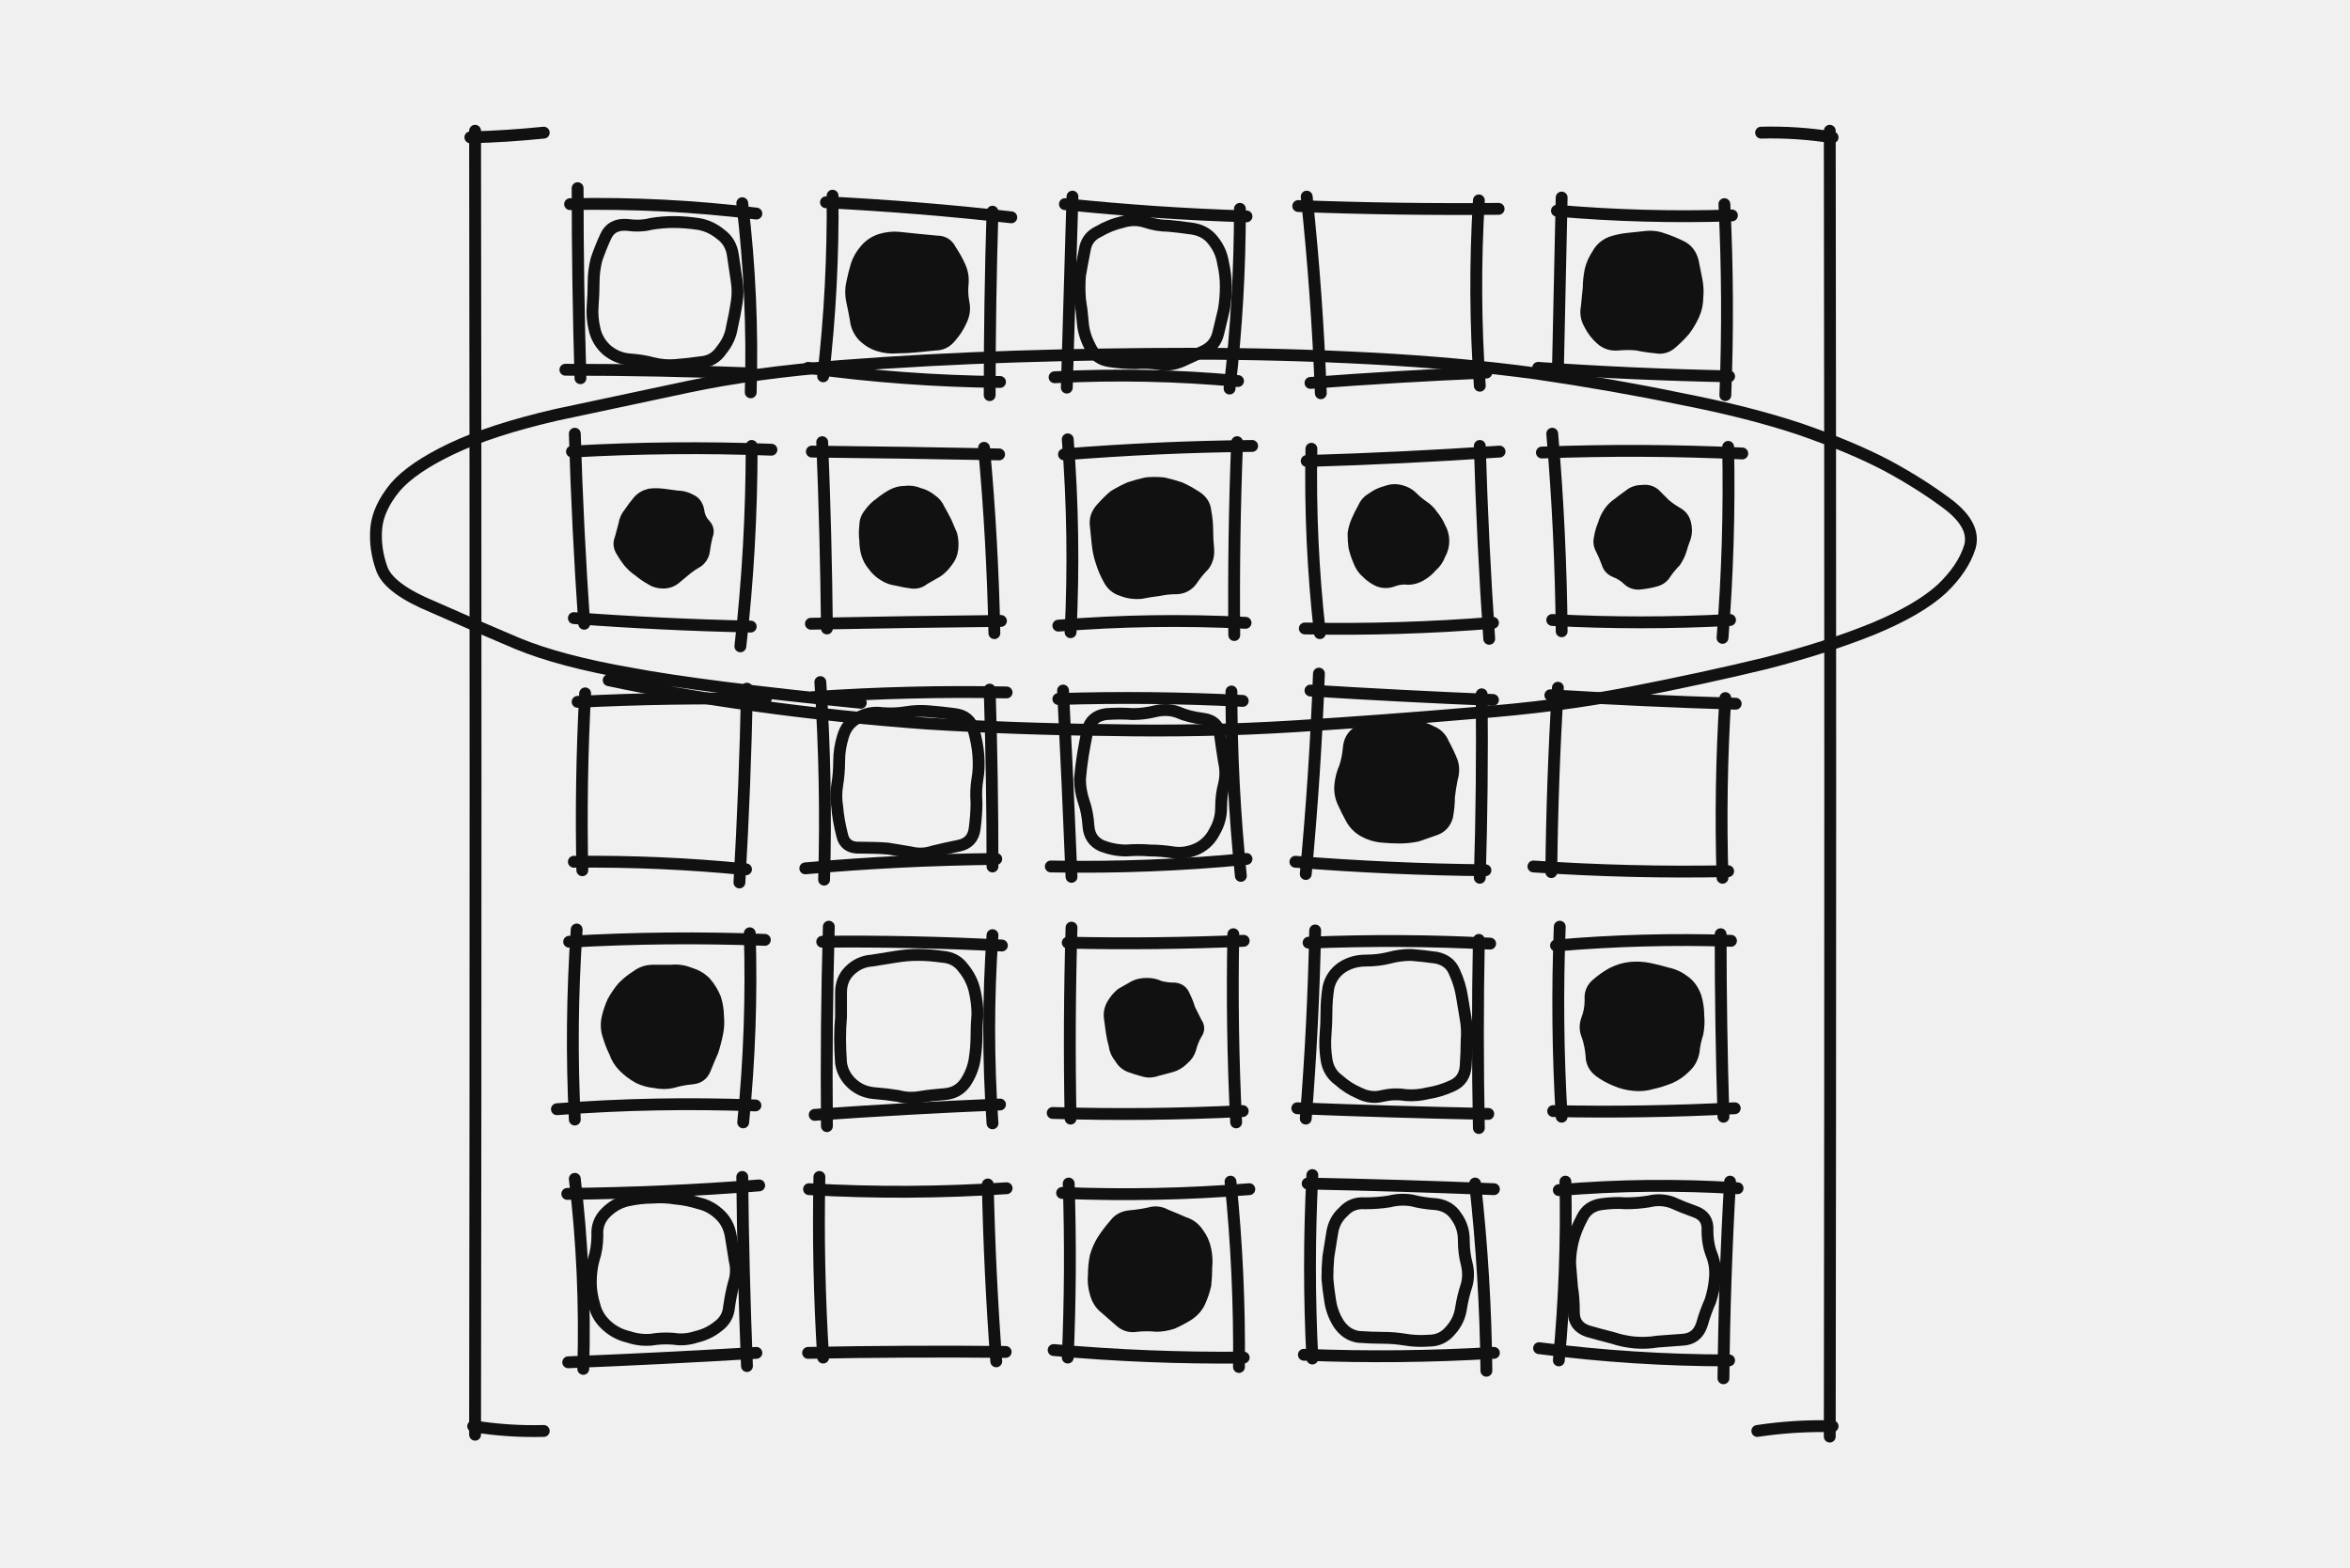
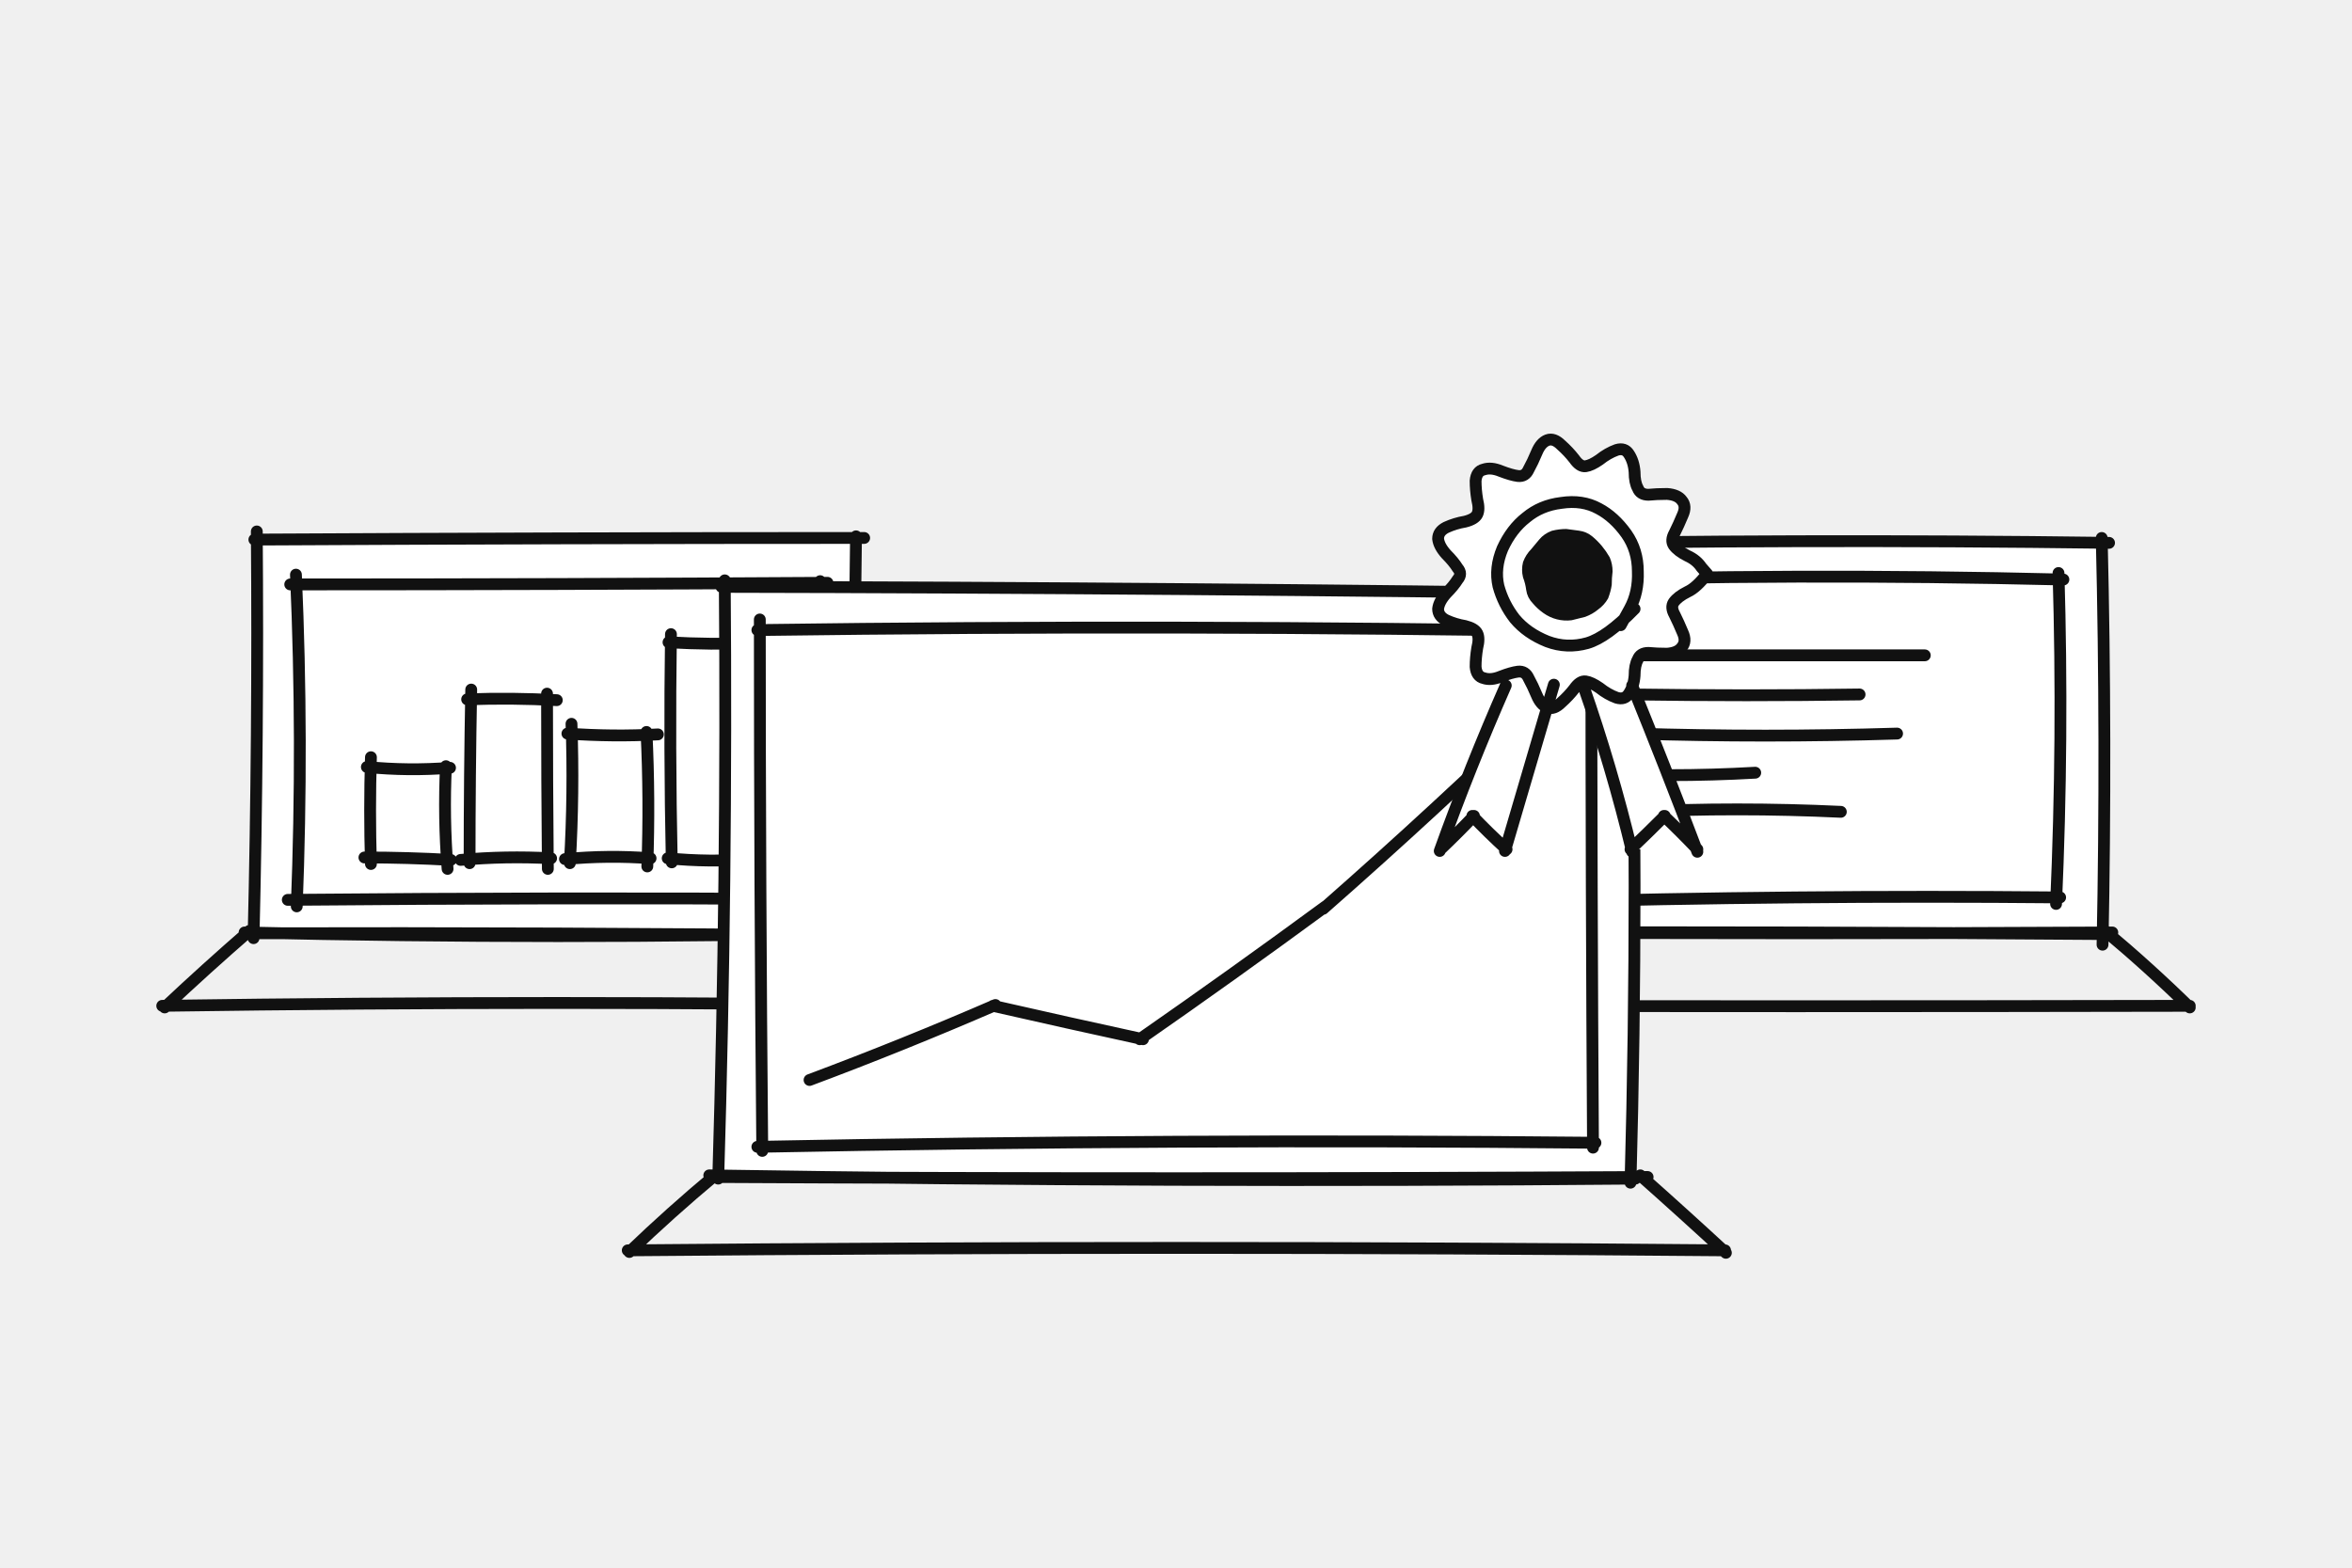
- <svg xmlns="http://www.w3.org/2000/svg" viewBox="57.5 36.9 249.8 166.6" aria-hidden="true" focusable="false">
-   <g fill="none" stroke="#111" stroke-width="1.26" stroke-linecap="round" stroke-linejoin="round">
+ <svg xmlns="http://www.w3.org/2000/svg" viewBox="35.6 25.6 288.5 192.3" aria-hidden="true" focusable="false">
+   <g fill="none" stroke="#111" stroke-width="1.45" stroke-linecap="round" stroke-linejoin="round">
    <g class="s">
-       <path class="pen" pathLength="1" d="M195.5 58.8Q206.1 59.2 216.8 59.1M214.7 58.2Q214.1 68.1 214.8 77.9M215.5 76.5Q206.1 76.9 196.8 77.6M197.9 78.7Q197.5 68.2 196.4 57.8M118.9 111.5Q128.9 111 138.9 111.2M136.9 110.1Q136.7 120.4 136.1 130.7M136.8 129.3Q127.7 128.4 118.5 128.5M119.4 129.4Q119.2 120 119.7 110.6M222.3 110.8Q232.1 111.4 242 111.7M240.9 111.1Q240.3 120.7 240.6 130.2M241.2 129.5Q230.8 129.7 220.5 129M222.4 129.6Q222.5 119.8 223.1 110M143.5 163.3Q154 163.9 164.5 163.2M162.5 162.8Q162.7 172.2 163.4 181.6M164.4 180.6Q153.9 180.5 143.4 180.7M145 181.2Q144.4 171.6 144.6 162M115.3 51Q111.4 51.4 107.5 51.5M108 50.8Q108.1 120.1 108 189.4M107.8 188.5Q111.5 189.1 115.3 189M244.7 51Q248.5 50.9 252.3 51.5M252 50.8Q252.1 120.2 252 189.6M252.3 188.5Q248.3 188.4 244.3 189" />
+       <path fill="#fff" stroke="none" d="M67 92L141 92L141 140L67 140Z" />
+       <path class="pen" pathLength="1" d="M66.8 91.8Q104.2 91.6 141.6 91.6M140.6 91.4Q140.2 116.4 141.2 141.5M141.5 140.4Q103.8 140 66.2 140.1M66.7 140.7Q67.3 115.7 67.1 90.8M71.2 97.3Q104.2 97.3 137.1 97.1M136.2 96.9Q136.8 117.1 136.2 137.3M136.7 135.9Q103.8 135.7 70.9 136M72 136.8Q72.8 116.4 71.9 96.1M65.6 140Q104.1 140.9 142.5 140M141.7 139.7Q147 144.4 152.2 149.2M152.4 149Q103.9 148.3 55.5 149M55.8 149.2Q60.9 144.4 66.2 139.8M80.6 119.7Q85.7 120.2 90.8 119.8M90.3 119.6Q90 125.9 90.5 132.2M90.9 131.1Q85.6 130.8 80.3 130.8M81.1 131.6Q80.9 125 81.1 118.5M92.9 111.4Q98.4 111.2 103.9 111.5M102.7 110.7Q102.7 121.4 102.8 132.2M103.2 130.9Q97.6 130.6 92.1 131.1M93.2 131.5Q93.2 120.8 93.4 110.2M105.2 115.6Q110.8 116 116.3 115.7M114.9 115.4Q115.3 123.6 115 131.9M115.4 130.9Q110.2 130.5 104.9 131M105.5 131.5Q106 122.9 105.7 114.4M117.6 104.4Q122.8 104.7 128 104.5M127.4 103.7Q127.5 118 127.4 132.4M127.7 131Q122.6 131.4 117.5 130.9M118 131.4Q117.7 117.4 117.9 103.4" />
    </g>
-     <g class="b">
-       <path class="pen" pathLength="1" d="M118.1 58.6Q128 58.4 137.9 59.6M136.4 58.5Q137.6 68.5 137.3 78.6M137.6 76.6Q127.6 76.2 117.6 76.2M119.2 77.1Q118.9 67 118.9 56.9" />
+     <g class="s">
+       <path fill="#fff" stroke="none" d="M219 92L293 92L293 140L219 140Z" />
+       <path class="pen" pathLength="1" d="M218.1 92.4Q256.2 91.7 294.3 92.2M293.4 91.6Q294 116.5 293.5 141.5M294.2 140.2Q255.9 139.9 217.7 140M219 140.7Q219.5 116.2 218.9 91.7M223.3 96.9Q256 95.9 288.7 96.7M288.1 95.9Q288.7 116.2 287.8 136.5M288.3 135.7Q255.8 135.4 223.3 136.3M224.2 136.5Q223.6 116 224.1 95.5M217.9 140Q256.3 140.2 294.7 140M293.7 139.7Q299.2 144.3 304.2 149.2M304.2 149Q255.9 149.1 207.5 149M207.9 149.1Q213.1 144.4 218.4 139.6M229.9 106Q250.8 106 271.7 106M235.9 110.8Q249.8 111 263.7 110.8M236 115.6Q252.1 116.1 268.3 115.6M230 120.4Q240.4 121 250.9 120.4M235.9 125.2Q248.7 124.6 261.4 125.2" />
    </g>
-     <g class="a" style="--d:80ms">
-       <path class="pen" pathLength="1" d="M134.2 74.1Q133.4 75.3 132 75.4Q130.6 75.6 129.3 75.7Q128.1 75.8 126.9 75.5Q125.8 75.2 124.4 75.1Q123.1 75 122 74.1Q121 73.2 120.7 71.9Q120.4 70.6 120.5 69.4Q120.6 68.1 120.6 66.9Q120.6 65.7 120.9 64.5Q121.3 63.3 121.9 62Q122.5 60.7 124.1 60.8Q125.6 61 126.7 60.7Q127.9 60.5 129.1 60.5Q130.3 60.5 131.7 60.7Q133 60.9 134.1 61.8Q135.2 62.6 135.4 64Q135.6 65.4 135.8 66.7Q136 67.9 135.8 69.1Q135.6 70.4 135.3 71.7Q135.1 73 134.2 74.1Z" />
+     <g class="s">
+       <path fill="#fff" stroke="none" d="M124 98L236 98L236 170L124 170Z" />
+       <path class="pen" pathLength="1" d="M124.1 97.6Q180.5 97.7 236.8 98.5M235.6 97.9Q236.6 134.3 235.6 170.7M236.2 170.2Q179.4 170.7 122.6 169.8M123.7 170.2Q124.8 133.5 124.5 96.8M128.5 102.9Q180.3 102.2 232.1 103.1M230.8 102.6Q230.8 134.5 231 166.4M231.3 165.8Q179.9 165.3 128.5 166.3M129.1 166.8Q128.8 134.2 128.8 101.6M122.7 170Q180.2 170.3 237.7 170M236.8 169.8Q242.1 174.5 247.3 179.3M247.2 179Q179.9 178.4 112.6 179M112.8 179.2Q117.9 174.3 123.3 169.8M134.9 158.1Q146.4 153.8 157.7 148.9M157.4 149Q166.6 151.1 175.8 153.1M175.4 153.1Q186.9 145.1 198.2 136.8M197.9 137.1Q211.9 124.8 225.2 111.9" />
    </g>
-     <g class="b" style="--i:1">
-       <path class="pen" pathLength="1" d="M145.3 58.4Q155.2 58.9 165 60M163 59.4Q162.7 69.1 162.7 78.9M163.8 77.5Q153.6 77.4 143.4 76M145 76.9Q146.1 67.3 146 57.7" />
-     </g>
-     <g class="a" style="--i:1;--d:80ms">
-       <path class="ink" fill="#111" stroke-width="0.91" d="M159.8 71.1Q159.4 72 158.7 72.8Q158 73.7 156.9 73.7Q155.8 73.8 154.9 73.9Q153.9 74 152.9 74Q151.9 74.1 150.9 73.8Q149.9 73.5 149.1 72.7Q148.4 71.9 148.3 70.9Q148.1 69.8 147.9 68.9Q147.7 67.9 147.9 67Q148.1 66 148.4 65Q148.7 64.1 149.4 63.3Q150.1 62.5 151.1 62.2Q152.1 61.9 153.1 62Q154.1 62.1 155 62.2Q155.9 62.3 157.1 62.4Q158.2 62.4 158.7 63.4Q159.3 64.3 159.7 65.2Q160.1 66.1 160 67.1Q159.9 68.1 160.1 69.1Q160.3 70.1 159.8 71.1Z" />
-     </g>
-     <g class="b" style="--i:2">
-       <path class="pen" pathLength="1" d="M170.7 58.6Q180.3 59.6 190 59.9M189.3 59.1Q189.3 68.7 188.2 78.2M189.1 77.4Q179.4 76.5 169.6 77M170.9 78.1Q171.2 68 171.5 57.8" />
-     </g>
-     <g class="a" style="--i:2;--d:80ms">
-       <path class="pen" pathLength="1" d="M187 72.3Q186.7 73.6 185.5 74.2Q184.2 74.8 183.1 75.3Q181.9 75.8 180.7 75.6Q179.5 75.4 178.2 75.5Q176.9 75.5 175.5 75.3Q174 75.1 173.4 73.8Q172.7 72.5 172.6 71.2Q172.5 69.9 172.3 68.7Q172.2 67.4 172.3 66.2Q172.5 65 172.8 63.5Q173 62.1 174.3 61.5Q175.5 60.8 176.8 60.5Q178.1 60.1 179.3 60.5Q180.5 60.9 181.7 60.9Q182.8 61 184.2 61.2Q185.6 61.4 186.4 62.4Q187.3 63.5 187.5 64.8Q187.8 66.1 187.8 67.3Q187.8 68.6 187.6 69.8Q187.3 71 187 72.3Z" />
-     </g>
-     <g class="b" style="--i:3">
-       <path class="pen" pathLength="1" d="M223 59.3Q232.3 60.1 241.6 59.8M240.8 58.6Q241.3 68.8 240.9 78.9M241.3 76.9Q231.1 76.7 221 76M223.1 76.4Q223.3 67.2 223.5 57.9" />
-     </g>
-     <g class="a" style="--i:3;--d:80ms">
-       <path class="ink" fill="#111" stroke-width="0.91" d="M236.7 72.1Q236.1 72.8 235.3 73.5Q234.5 74.2 233.5 74Q232.4 73.9 231.5 73.7Q230.6 73.6 229.5 73.7Q228.4 73.8 227.6 73.1Q226.8 72.4 226.3 71.4Q225.8 70.5 226 69.5Q226.1 68.4 226.2 67.5Q226.2 66.6 226.4 65.6Q226.6 64.7 227.2 63.8Q227.7 62.9 228.7 62.5Q229.6 62.2 230.6 62.1Q231.6 62 232.5 61.9Q233.5 61.8 234.5 62.2Q235.4 62.5 236.4 63Q237.3 63.5 237.6 64.6Q237.8 65.6 238 66.6Q238.2 67.6 238.1 68.5Q238.1 69.5 237.7 70.4Q237.3 71.3 236.7 72.1Z" />
-     </g>
-     <g class="b" style="--i:4">
-       <path class="pen" pathLength="1" d="M118.3 84.9Q128.9 84.3 139.5 84.7M137.4 84.3Q137.4 95 136.2 105.6M137.3 103.5Q127.9 103.3 118.5 102.6M119.6 103.2Q118.9 93.1 118.6 83" />
-     </g>
-     <g class="a" style="--i:4;--d:80ms">
-       <path class="ink" fill="#111" stroke-width="0.91" d="M131.8 96.7Q131.1 97.1 130.6 97.5Q130 98 129.4 98.5Q128.8 99 128 99Q127.2 99 126.6 98.6Q125.9 98.2 125.3 97.7Q124.7 97.3 124.2 96.7Q123.8 96.2 123.4 95.5Q123 94.8 123.3 94.1Q123.5 93.3 123.7 92.6Q123.8 91.9 124.3 91.3Q124.7 90.7 125.2 90.1Q125.7 89.5 126.5 89.3Q127.2 89.2 128 89.3Q128.7 89.4 129.5 89.5Q130.3 89.5 131 89.9Q131.7 90.2 131.9 91.1Q132 92 132.6 92.6Q133.1 93.2 132.8 93.9Q132.6 94.7 132.5 95.5Q132.4 96.2 131.8 96.7Z" />
-     </g>
-     <g class="b" style="--i:5">
-       <path class="pen" pathLength="1" d="M143.8 84.9Q153.7 85 163.7 85.2M162.1 84.5Q163 94.3 163.2 104.2M163.9 102.9Q153.8 103 143.7 103.2M145.4 103.7Q145.3 93.8 144.9 83.9" />
-     </g>
-     <g class="a" style="--i:5;--d:80ms">
-       <path class="ink" fill="#111" stroke-width="0.91" d="M158.3 96.7Q157.8 97.4 157.2 97.8Q156.5 98.2 155.8 98.6Q155.2 99.1 154.4 99Q153.6 98.9 152.8 98.7Q152 98.6 151.4 98.2Q150.7 97.8 150.2 97.1Q149.7 96.5 149.5 95.8Q149.3 95.1 149.3 94.3Q149.2 93.6 149.3 92.8Q149.3 92 149.8 91.4Q150.3 90.7 150.9 90.3Q151.5 89.8 152.2 89.4Q152.9 89 153.7 89Q154.5 88.9 155.2 89.2Q156 89.4 156.6 89.9Q157.2 90.3 157.5 91Q157.9 91.7 158.2 92.3Q158.5 93 158.8 93.7Q159 94.5 158.9 95.3Q158.8 96.1 158.3 96.7Z" />
-     </g>
-     <g class="b" style="--i:6">
-       <path class="pen" pathLength="1" d="M170.6 85.2Q180.6 84.4 190.6 84.3M189 83.9Q188.6 94.2 188.7 104.4M189.9 103.1Q179.9 102.6 170 103.4M171.3 104.1Q171.8 93.8 171 83.6" />
-     </g>
-     <g class="a" style="--i:6;--d:80ms">
-       <path class="ink" fill="#111" stroke-width="0.91" d="M185.6 97.1Q184.9 97.8 184.3 98.7Q183.7 99.5 182.7 99.6Q181.6 99.6 180.7 99.8Q179.8 99.9 178.8 100.1Q177.7 100.2 176.7 99.8Q175.7 99.5 175.2 98.5Q174.7 97.6 174.4 96.6Q174.1 95.7 174 94.7Q173.9 93.8 173.8 92.7Q173.7 91.7 174.4 90.9Q175.1 90.1 175.8 89.5Q176.6 89 177.5 88.6Q178.4 88.3 179.3 88.1Q180.2 88 181.2 88.1Q182.1 88.3 183 88.6Q183.9 89 184.8 89.6Q185.7 90.2 185.8 91.2Q186 92.3 186 93.2Q186 94.2 186.1 95.2Q186.2 96.3 185.6 97.1Z" />
-     </g>
-     <g class="b" style="--i:7">
-       <path class="pen" pathLength="1" d="M196.4 85.9Q206.6 85.6 216.9 84.9M214.8 84.3Q215.1 94.6 215.8 104.8M216.2 103.1Q206.2 103.9 196.2 103.7M197.8 104.2Q196.7 94.4 196.9 84.6" />
-     </g>
-     <g class="a" style="--i:7;--d:80ms">
-       <path class="ink" fill="#111" stroke-width="0.91" d="M209.8 97.2Q209.3 97.8 208.6 98.2Q207.9 98.6 207.2 98.6Q206.4 98.5 205.6 98.8Q204.8 99.1 204 98.8Q203.3 98.5 202.7 97.9Q202.1 97.4 201.8 96.6Q201.5 95.9 201.3 95.1Q201.2 94.4 201.2 93.6Q201.3 92.9 201.6 92.2Q201.9 91.5 202.3 90.8Q202.6 90.1 203.3 89.7Q204 89.2 204.8 89Q205.6 88.7 206.4 88.9Q207.2 89.1 207.7 89.6Q208.3 90.2 208.9 90.6Q209.5 91 209.9 91.6Q210.4 92.2 210.7 92.9Q211.1 93.6 211.1 94.4Q211.1 95.2 210.7 95.9Q210.4 96.7 209.8 97.2Z" />
-     </g>
-     <g class="b" style="--i:8">
-       <path class="pen" pathLength="1" d="M221.4 85Q232.1 84.6 242.7 85.1M241.2 84.4Q241.4 94.6 240.6 104.7M241.4 102.8Q231.9 103.3 222.5 102.8M223.5 104Q223.4 93.5 222.5 83" />
-     </g>
-     <g class="a" style="--i:8;--d:80ms">
-       <path class="ink" fill="#111" stroke-width="0.91" d="M235.7 96.7Q235.2 97.2 234.7 97.9Q234.3 98.6 233.5 98.8Q232.8 99 231.9 99.1Q231.1 99.2 230.5 98.7Q229.9 98.1 229.1 97.8Q228.4 97.5 228.2 96.8Q227.9 96 227.6 95.4Q227.2 94.7 227.4 94Q227.5 93.3 227.8 92.6Q228 91.9 228.4 91.3Q228.8 90.7 229.4 90.3Q229.9 89.9 230.6 89.4Q231.2 88.9 232.1 88.9Q232.9 88.8 233.5 89.3Q234.1 89.9 234.6 90.4Q235.2 90.9 235.9 91.3Q236.6 91.7 236.8 92.5Q237 93.3 236.8 94Q236.5 94.8 236.3 95.5Q236.1 96.1 235.7 96.7Z" />
-     </g>
-     <g class="b" style="--i:9">
-       <path class="pen" pathLength="1" d="M143.9 111Q154.2 110.3 164.5 110.5M162.7 110.2Q163 119.6 163 129M163.4 128.2Q153.2 128.3 143.1 129.2M145.1 130.4Q145.4 119.9 144.7 109.4" />
-     </g>
-     <g class="a" style="--i:9;--d:80ms">
-       <path class="pen" pathLength="1" d="M161.1 125Q160.9 126.5 159.4 126.8Q157.9 127.1 156.7 127.4Q155.5 127.8 154.3 127.5Q153.1 127.3 151.9 127.1Q150.7 127 149 127Q147.3 127.1 147 125.6Q146.6 124 146.5 122.7Q146.3 121.5 146.5 120.3Q146.7 119.1 146.7 117.8Q146.7 116.5 147.1 115.2Q147.5 113.8 148.7 113.2Q149.9 112.5 151.3 112.7Q152.6 112.8 153.8 112.6Q155 112.4 156.2 112.5Q157.5 112.6 159 112.8Q160.6 113 161 114.5Q161.4 115.9 161.5 117.2Q161.6 118.6 161.4 119.7Q161.2 120.9 161.3 122.2Q161.3 123.5 161.1 125Z" />
-     </g>
-     <g class="b" style="--i:10">
-       <path class="pen" pathLength="1" d="M170 111.2Q179.8 110.9 189.6 111.4M188.4 110.4Q188.4 120.2 189.4 130M190 128.2Q179.7 129.2 169.2 129M171.4 130.1Q171 120.2 170.5 110.3" />
-     </g>
-     <g class="a" style="--i:10;--d:80ms">
-       <path class="pen" pathLength="1" d="M186.6 125.3Q186 126.5 184.8 127.1Q183.5 127.7 182.2 127.5Q180.9 127.3 179.7 127.3Q178.6 127.2 177.2 127.3Q175.9 127.3 174.6 126.8Q173.3 126.2 173.2 124.7Q173.1 123.2 172.7 122.1Q172.3 120.9 172.3 119.7Q172.4 118.5 172.6 117.2Q172.8 116 173.1 114.5Q173.5 113 175.1 112.8Q176.6 112.7 177.9 112.8Q179.1 112.8 180.3 112.5Q181.6 112.2 182.7 112.6Q183.8 113.1 185.4 113.3Q187 113.5 187.2 115.1Q187.4 116.6 187.6 117.8Q187.9 119.1 187.6 120.3Q187.3 121.4 187.3 122.8Q187.3 124.1 186.6 125.3Z" />
-     </g>
-     <g class="b" style="--i:11">
-       <path class="pen" pathLength="1" d="M196.8 110.3Q206.5 110.9 216.2 111.3M215 110.7Q215.1 120.5 214.8 130.2M215.4 129.4Q205.3 129.3 195.2 128.5M196.3 129.8Q197.3 119.2 197.7 108.5" />
-     </g>
-     <g class="a" style="--i:11;--d:80ms">
-       <path class="ink" fill="#111" stroke-width="0.91" d="M211.5 123.7Q211.2 124.8 210.2 125.2Q209.1 125.6 208.2 125.9Q207.2 126.1 206.3 126.1Q205.3 126.1 204.3 126Q203.3 125.9 202.4 125.4Q201.5 124.9 201 124Q200.5 123.1 200.1 122.2Q199.7 121.3 199.8 120.3Q199.9 119.3 200.3 118.4Q200.6 117.5 200.7 116.4Q200.8 115.2 201.7 114.6Q202.7 114 203.8 114.2Q204.9 114.3 205.8 114.1Q206.7 114 207.7 114Q208.8 114 209.7 114.5Q210.7 114.9 211.1 115.9Q211.6 116.8 212 117.8Q212.3 118.7 212 119.7Q211.8 120.7 211.7 121.6Q211.7 122.6 211.5 123.7Z" />
-     </g>
-     <g class="b" style="--i:12">
-       <path class="pen" pathLength="1" d="M118 137Q128.4 136.4 138.8 136.8M137.2 136.1Q137.5 146.2 136.5 156.2M137.8 154.4Q127.2 154 116.7 154.8M118.6 155.9Q118.1 145.8 118.8 135.7" />
-     </g>
-     <g class="a" style="--i:12;--d:80ms">
-       <path class="ink" fill="#111" stroke-width="0.91" d="M132.6 150.6Q132.2 151.6 131.1 151.7Q130 151.8 129 152.1Q128.1 152.3 127.1 152.1Q126.1 152 125.3 151.6Q124.4 151.1 123.7 150.4Q123 149.7 122.7 148.8Q122.3 148 122 147Q121.7 146.1 121.9 145.1Q122.1 144.2 122.5 143.3Q123 142.4 123.6 141.7Q124.3 141 125.1 140.5Q125.9 139.9 126.9 139.9Q127.9 139.9 128.9 139.9Q129.9 139.8 130.9 140.2Q131.9 140.5 132.6 141.2Q133.3 142 133.7 143Q134 144 134 144.9Q134.1 145.9 133.9 146.8Q133.7 147.8 133.4 148.7Q133 149.6 132.6 150.6Z" />
-     </g>
-     <g class="b" style="--i:13">
-       <path class="pen" pathLength="1" d="M144.9 137Q154.5 136.9 164 137.4M163 136.3Q162.3 146.3 163 156.3M163.8 154.3Q153.9 154.7 144.1 155.4M145.4 156.6Q145.3 146 145.6 135.4" />
-     </g>
-     <g class="a" style="--i:13;--d:80ms">
-       <path class="pen" pathLength="1" d="M160.1 152Q159.3 153.1 157.9 153.2Q156.5 153.3 155.3 153.5Q154.1 153.7 153 153.4Q151.8 153.2 150.5 153.1Q149.1 153 148.1 152.1Q147.1 151.2 146.9 149.9Q146.8 148.5 146.8 147.3Q146.8 146.1 146.9 145Q146.9 143.8 146.9 142.4Q146.9 141 147.8 140.1Q148.8 139.1 150.2 139Q151.5 138.8 152.7 138.6Q153.9 138.4 155.1 138.4Q156.3 138.4 157.7 138.6Q159.1 138.7 159.9 139.8Q160.8 140.9 161.1 142.2Q161.4 143.5 161.4 144.7Q161.3 145.9 161.3 147.1Q161.3 148.2 161.1 149.5Q160.9 150.8 160.1 152Z" />
-     </g>
-     <g class="b" style="--i:14">
-       <path class="pen" pathLength="1" d="M171 137.1Q180.4 137.3 189.7 136.9M188.6 136.2Q188.4 146.2 188.9 156.2M189.6 155Q179.5 155.5 169.4 155.2M171.3 155.8Q171.1 145.7 171.4 135.5" />
-     </g>
-     <g class="a" style="--i:14;--d:80ms">
-       <path class="ink" fill="#111" stroke-width="0.91" d="M184.2 148.4Q184 149.1 183.4 149.6Q182.8 150.2 182.1 150.4Q181.3 150.6 180.6 150.8Q179.8 151.1 179.1 150.9Q178.3 150.7 177.5 150.4Q176.8 150.1 176.4 149.4Q175.9 148.8 175.8 148Q175.6 147.3 175.5 146.6Q175.4 145.8 175.3 145.1Q175.2 144.3 175.6 143.6Q176 142.9 176.6 142.4Q177.3 142 178 141.6Q178.6 141.3 179.4 141.3Q180.2 141.3 180.8 141.6Q181.5 141.8 182.4 141.8Q183.2 141.9 183.5 142.6Q183.9 143.4 184.1 144.1Q184.4 144.7 184.8 145.5Q185.3 146.2 184.8 146.9Q184.4 147.6 184.2 148.4Z" />
-     </g>
-     <g class="b" style="--i:15">
-       <path class="pen" pathLength="1" d="M196.6 137.1Q206.3 136.7 215.9 137.2M214.7 136.8Q214.5 146.8 214.7 156.8M215.7 155.3Q205.6 155.1 195.4 154.7M196.3 155.8Q197.1 145.8 197.3 135.8" />
-     </g>
-     <g class="a" style="--i:15;--d:80ms">
-       <path class="pen" pathLength="1" d="M213.3 150.2Q213.2 151.7 211.9 152.3Q210.6 152.9 209.3 153.1Q208.1 153.4 206.9 153.3Q205.7 153.1 204.4 153.4Q203.2 153.7 202 153.1Q200.8 152.6 199.8 151.7Q198.7 150.9 198.5 149.5Q198.3 148.2 198.4 146.9Q198.5 145.7 198.5 144.5Q198.5 143.2 198.7 141.9Q199 140.5 200.2 139.7Q201.3 139 202.7 139Q204 139 205.2 138.7Q206.3 138.4 207.5 138.4Q208.8 138.5 210.2 138.7Q211.6 139 212.1 140.2Q212.7 141.5 212.9 142.8Q213.1 144 213.3 145.2Q213.5 146.3 213.4 147.5Q213.4 148.7 213.3 150.2Z" />
-     </g>
-     <g class="b" style="--i:16">
-       <path class="pen" pathLength="1" d="M222.9 137.4Q232.2 136.6 241.5 136.9M240.4 136.2Q240.4 145.9 240.7 155.6M241.9 154.7Q232.3 155.2 222.6 155M223.5 155.6Q222.9 145.5 223.3 135.4" />
-     </g>
-     <g class="a" style="--i:16;--d:80ms">
-       <path class="ink" fill="#111" stroke-width="0.91" d="M236.7 150.5Q236 151.2 235.1 151.6Q234.1 152 233.2 152.2Q232.2 152.5 231.2 152.4Q230.1 152.3 229.2 151.9Q228.2 151.5 227.4 150.9Q226.5 150.2 226.5 149.1Q226.4 148 226.1 147.1Q225.7 146.2 226 145.3Q226.4 144.3 226.4 143.2Q226.3 142.1 227.1 141.4Q227.9 140.7 228.8 140.2Q229.8 139.7 230.8 139.6Q231.8 139.5 232.8 139.7Q233.8 139.9 234.8 140.2Q235.8 140.4 236.7 141.1Q237.5 141.7 237.9 142.8Q238.2 143.8 238.2 144.8Q238.3 145.8 238.1 146.8Q237.8 147.7 237.7 148.7Q237.5 149.8 236.7 150.5Z" />
-     </g>
-     <g class="b" style="--i:17">
-       <path class="pen" pathLength="1" d="M117.8 163.8Q128 163.7 138.2 162.9M136.4 162Q136.5 172.1 136.9 182.1M137.9 180.7Q127.9 181.3 117.9 181.7M119.5 182.4Q119.8 172.2 118.6 162.2" />
-     </g>
-     <g class="a" style="--i:17;--d:80ms">
-       <path class="pen" pathLength="1" d="M135 175.8Q134.9 177.1 133.8 177.9Q132.8 178.7 131.5 179Q130.3 179.4 129.1 179.2Q127.9 179.1 126.7 179.3Q125.5 179.4 124.3 179Q123 178.7 122 177.8Q121 176.9 120.7 175.7Q120.3 174.4 120.3 173.2Q120.3 171.9 120.6 170.8Q121 169.6 121 168.2Q120.9 166.8 121.9 165.8Q122.9 164.8 124.2 164.5Q125.6 164.2 126.8 164.2Q128.1 164.1 129.3 164.3Q130.5 164.4 131.8 164.8Q133.1 165.1 134.1 166.1Q135 167 135.2 168.4Q135.4 169.7 135.6 170.9Q135.9 172.1 135.5 173.3Q135.2 174.4 135 175.8Z" />
-     </g>
-     <g class="b" style="--i:18">
-       <path class="pen" pathLength="1" d="M170.4 163.7Q180.4 164.1 190.3 163.3M188.3 162.5Q189.3 172.3 189.2 182.2M189.7 181.2Q179.6 181.3 169.5 180.4M171 181.2Q171.4 171.9 171.1 162.7" />
-     </g>
-     <g class="a" style="--i:18;--d:80ms">
-       <path class="ink" fill="#111" stroke-width="0.91" d="M185.2 175.3Q184.8 176.2 183.9 176.8Q183.1 177.3 182.2 177.7Q181.3 178 180.4 178Q179.4 177.9 178.4 178Q177.3 178.2 176.5 177.5Q175.7 176.8 174.9 176.1Q174.1 175.5 173.8 174.4Q173.5 173.4 173.6 172.4Q173.6 171.4 173.8 170.4Q174.1 169.4 174.6 168.6Q175.2 167.7 175.9 166.9Q176.5 166.1 177.6 166Q178.7 165.9 179.6 165.7Q180.6 165.4 181.5 165.9Q182.5 166.3 183.4 166.7Q184.4 167 185 167.9Q185.6 168.7 185.8 169.7Q186 170.7 185.9 171.6Q185.9 172.6 185.8 173.5Q185.6 174.4 185.2 175.3Z" />
-     </g>
-     <g class="b" style="--i:19">
-       <path class="pen" pathLength="1" d="M196.5 162.7Q206.4 162.9 216.3 163.3M214.3 162.7Q215.4 172.6 215.5 182.6M216.3 180.7Q206.2 181.3 196.1 180.9M197 181.3Q196.5 171.6 197 161.8" />
-     </g>
-     <g class="a" style="--i:19;--d:80ms">
-       <path class="pen" pathLength="1" d="M212.8 176Q212.6 177.3 211.7 178.3Q210.8 179.4 209.4 179.4Q208.1 179.5 206.9 179.3Q205.7 179.1 204.5 179.1Q203.3 179.1 201.9 179Q200.6 178.8 199.8 177.6Q199.1 176.5 198.9 175.2Q198.7 174 198.6 172.8Q198.6 171.6 198.7 170.5Q198.9 169.3 199.1 168Q199.3 166.6 200.3 165.7Q201.2 164.7 202.6 164.8Q204 164.8 205.2 164.6Q206.4 164.3 207.6 164.5Q208.7 164.8 210.2 164.9Q211.6 165.1 212.3 166.2Q213.1 167.3 213.1 168.7Q213.1 170.1 213.4 171.2Q213.7 172.4 213.4 173.5Q213 174.7 212.8 176Z" />
-     </g>
-     <g class="b" style="--i:20">
-       <path class="pen" pathLength="1" d="M223.2 163.4Q232.7 162.6 242.2 163.2M241.4 162.5Q240.8 173 240.7 183.4M241.3 181.5Q231.2 181.5 221.1 180.2M223.2 181.5Q224.1 172 223.9 162.5" />
-     </g>
-     <g class="a" style="--i:20;--d:80ms">
-       <path class="pen" pathLength="1" d="M238.4 177.7Q237.9 179.2 236.4 179.3Q234.9 179.4 233.7 179.5Q232.5 179.7 231.3 179.6Q230.1 179.5 228.9 179.1Q227.7 178.8 226.3 178.4Q224.8 177.9 224.8 176.4Q224.8 174.8 224.6 173.7Q224.5 172.5 224.4 171.2Q224.4 170 224.7 168.8Q225 167.6 225.7 166.3Q226.3 165.1 227.7 164.9Q229.1 164.7 230.3 164.8Q231.6 164.8 232.8 164.6Q234 164.3 235.2 164.7Q236.3 165.2 237.7 165.7Q239.1 166.2 239 167.7Q239 169.2 239.5 170.4Q239.9 171.5 239.8 172.7Q239.7 174 239.3 175.2Q238.8 176.3 238.4 177.7Z" />
-     </g>
-     <g class="a" style="--d:1405ms">
-       <path class="pen" pathLength="1" d="M149 111.6Q132 109.9 124.6 108.5Q117.1 107.2 112.5 105.3Q108 103.4 103.5 101.4Q98.9 99.5 98.1 97.4Q97.3 95.2 97.5 93Q97.7 90.9 99.5 88.7Q101.3 86.6 105.5 84.6Q109.7 82.6 116.6 81Q123.6 79.5 130.7 78Q137.8 76.5 146.9 75.8Q156 75.1 165.4 74.8Q174.8 74.5 184.3 74.5Q193.8 74.5 203.2 75Q212.7 75.5 220.8 76.6Q229 77.8 236.2 79.3Q243.4 80.7 248.8 82.5Q254.3 84.4 258.1 86.4Q261.8 88.4 264.7 90.6Q267.5 92.8 266.9 95Q266.2 97.3 263.9 99.5Q261.5 101.7 256.7 103.7Q251.8 105.7 245.2 107.4Q238.6 109 230.9 110.5Q223.3 112 214 112.7Q204.7 113.5 195.1 114.1Q185.4 114.7 175.4 114.5Q165.5 114.4 155.9 113.8Q146.4 113.1 137.8 111.9Q129.2 110.7 122.2 109.2" />
+     <g class="a mv" style="--d:250ms;--ty:-30px">
+       <path fill="#fff" stroke="none" d="M220.2 109.8L226.2 109.8L220.3 129.8L212.3 129.8ZM229.8 109.8L235.8 109.8L243.7 129.8L235.7 129.8ZM245 96L243.7 97.7L241.4 98.8L240.5 100.1L241.5 102L242.5 104.3L241.4 105.7L238.8 105.8L236.8 105.7L236.1 107.2L236 109.8L234.9 111.5L232.8 110.8L230.8 109.3L229.4 109.1L228 111L226.2 112.7L224.6 112.1L223.6 109.7L222.7 107.9L221 108.1L218.5 109.1L216.7 108.6L216.6 106.3L217.1 103.9L216.5 102.7L214.1 102.2L212 101.2L212.1 99.4L213.9 97.5L215 96L213.9 94.5L212.1 92.6L212 90.8L214.1 89.8L216.5 89.3L217.1 88.1L216.6 85.7L216.7 83.4L218.5 82.9L221 83.9L222.7 84.1L223.6 82.3L224.6 79.9L226.2 79.3L228 81L229.4 82.9L230.8 82.7L232.8 81.2L234.9 80.5L236 82.2L236.1 84.8L236.8 86.3L238.8 86.2L241.4 86.3L242.5 87.7L241.5 90L240.5 91.9L241.4 93.2L243.7 94.3L245 96Z" />
+       <path class="pen" pathLength="1" d="M220.3 109.7Q215.9 119.7 212.2 130M226.2 109.6Q223.2 119.8 220.2 130M212.3 129.8Q214.4 127.8 216.4 125.7M216.2 125.7Q218.2 127.8 220.4 129.8M229.8 109.7Q233.3 119.7 235.8 130.1M235.8 109.7Q239.9 119.8 243.8 130.1M235.6 129.8Q237.7 127.8 239.8 125.7M239.7 125.7Q241.8 127.7 243.8 129.8M245 96Q243.7 97.7 242.6 98.2Q241.4 98.8 240.9 99.5Q240.5 100.1 241 101Q241.5 102 242 103.2Q242.5 104.3 241.9 105Q241.4 105.7 240.1 105.8Q238.8 105.8 237.8 105.7Q236.8 105.7 236.5 106.5Q236.1 107.2 236.1 108.5Q236 109.8 235.4 110.7Q234.9 111.5 233.9 111.2Q232.8 110.8 231.8 110Q230.8 109.3 230.1 109.2Q229.4 109.1 228.7 110.1Q228 111 227.1 111.8Q226.2 112.7 225.4 112.4Q224.6 112.1 224.1 110.9Q223.6 109.7 223.1 108.8Q222.7 107.9 221.8 108Q221 108.1 219.7 108.6Q218.5 109.1 217.6 108.8Q216.7 108.6 216.6 107.4Q216.6 106.3 216.8 105.1Q217.1 103.9 216.8 103.3Q216.5 102.7 215.3 102.4Q214.1 102.2 213 101.7Q212 101.2 212 100.3Q212.1 99.4 213 98.4Q213.9 97.5 214.4 96.7Q215 96 214.4 95.3Q213.9 94.5 213 93.6Q212.1 92.6 212 91.7Q212 90.8 213 90.3Q214.1 89.8 215.3 89.6Q216.5 89.3 216.8 88.7Q217.1 88.1 216.8 86.9Q216.6 85.7 216.6 84.6Q216.7 83.4 217.6 83.2Q218.5 82.9 219.7 83.4Q221 83.9 221.8 84Q222.7 84.1 223.1 83.2Q223.6 82.3 224.1 81.1Q224.6 79.9 225.4 79.6Q226.2 79.3 227.1 80.2Q228 81 228.7 81.9Q229.4 82.9 230.1 82.8Q230.8 82.7 231.8 82Q232.8 81.2 233.9 80.8Q234.9 80.5 235.4 81.3Q236 82.2 236.1 83.5Q236.1 84.8 236.5 85.5Q236.8 86.3 237.8 86.3Q238.8 86.2 240.1 86.2Q241.4 86.3 241.9 87Q242.5 87.7 242 88.8Q241.5 90 241 91Q240.5 91.9 240.9 92.5Q241.4 93.2 242.6 93.8Q243.7 94.3 244.3 95.2L245 96M236.1 100.3Q232.7 103.8 230.3 104.5Q227.8 105.2 225.4 104.3Q222.9 103.3 221.4 101.5Q220 99.7 219.4 97.5Q218.9 95.3 219.9 92.9Q221 90.5 222.8 89.1Q224.6 87.6 227.1 87.3Q229.7 86.9 231.7 88Q233.6 89 235.1 91.1Q236.5 93.1 236.5 95.7Q236.6 98.3 235.5 100.3L234.4 102.3" />
+       <path class="ink" fill="#111" stroke-width="1" d="M232.9 95.7Q232.8 96.5 232.8 97.3Q232.7 98 232.4 98.8Q232 99.5 231.3 100Q230.7 100.5 229.9 100.8Q229.1 101 228.3 101.2Q227.5 101.3 226.7 101.1Q225.9 100.9 225.2 100.4Q224.5 99.9 224 99.3Q223.4 98.7 223.3 97.9Q223.2 97.1 222.9 96.3Q222.7 95.5 222.9 94.7Q223.2 93.9 223.8 93.3Q224.3 92.7 224.8 92.1Q225.3 91.5 226.1 91.2Q226.9 91 227.7 91Q228.5 91.1 229.2 91.2Q230 91.3 230.6 91.8Q231.2 92.3 231.7 92.9Q232.2 93.5 232.6 94.2Q232.9 94.9 232.9 95.7Z" />
    </g>
  </g>
</svg>
